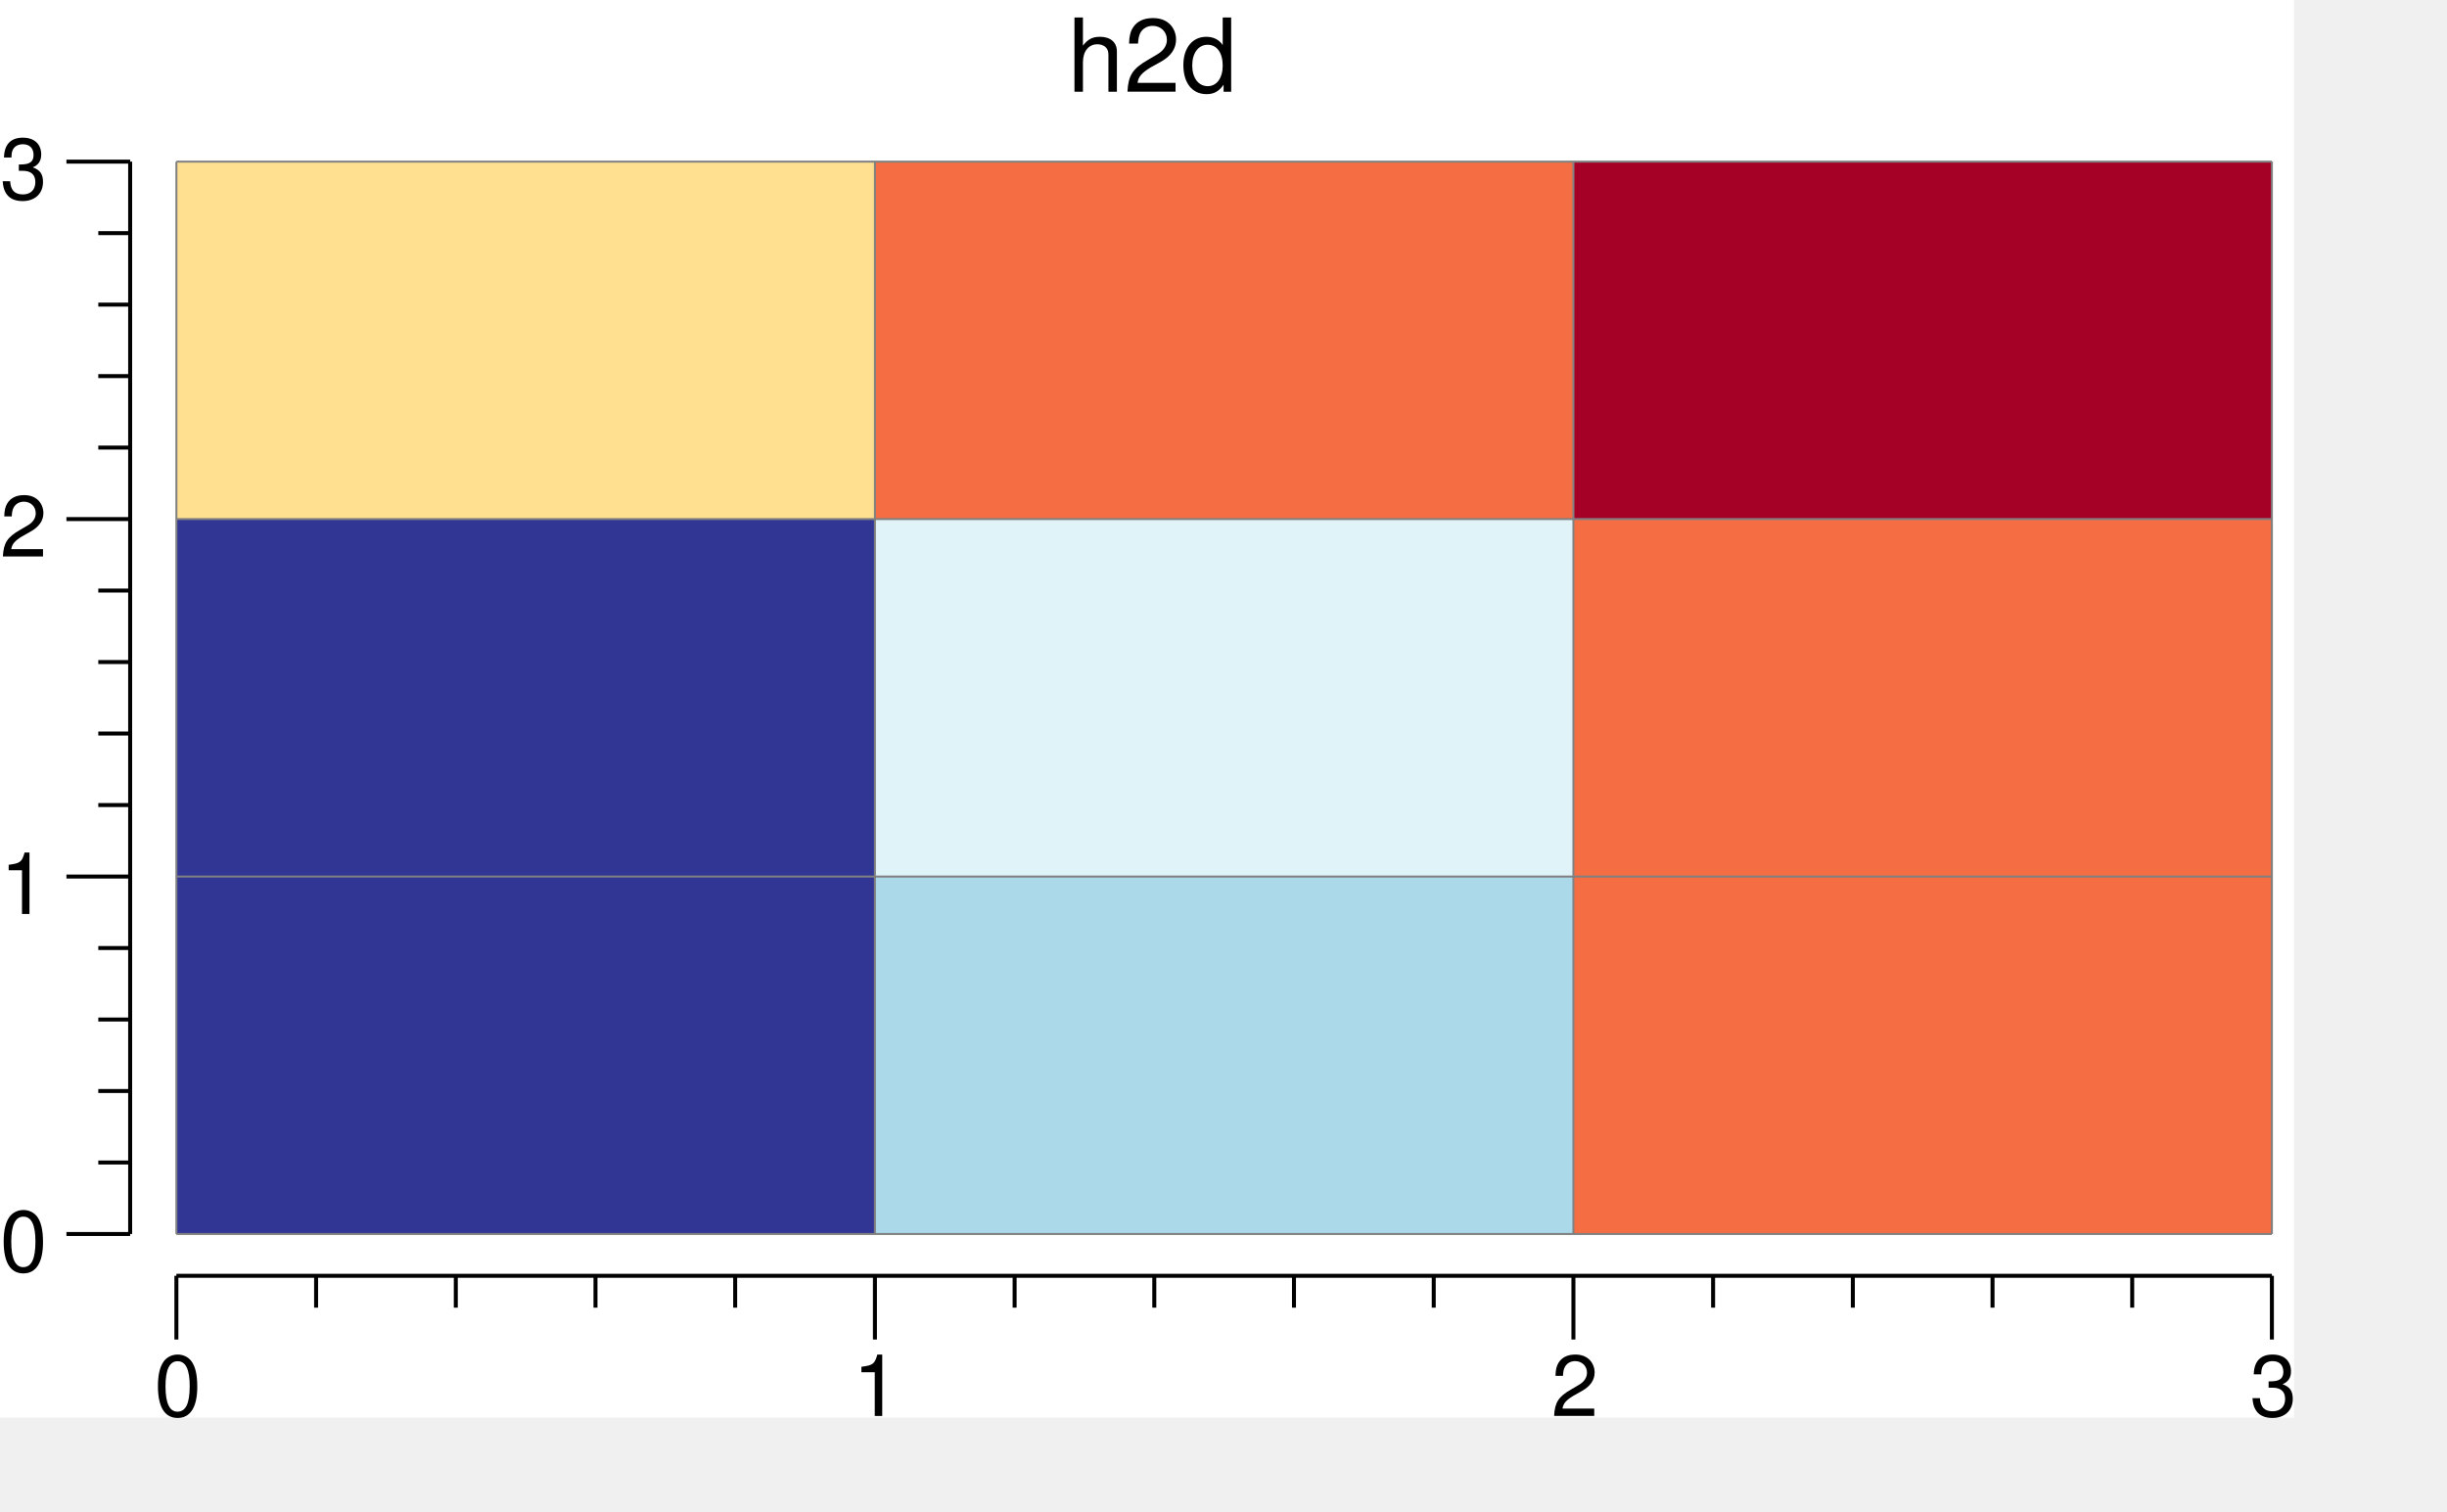
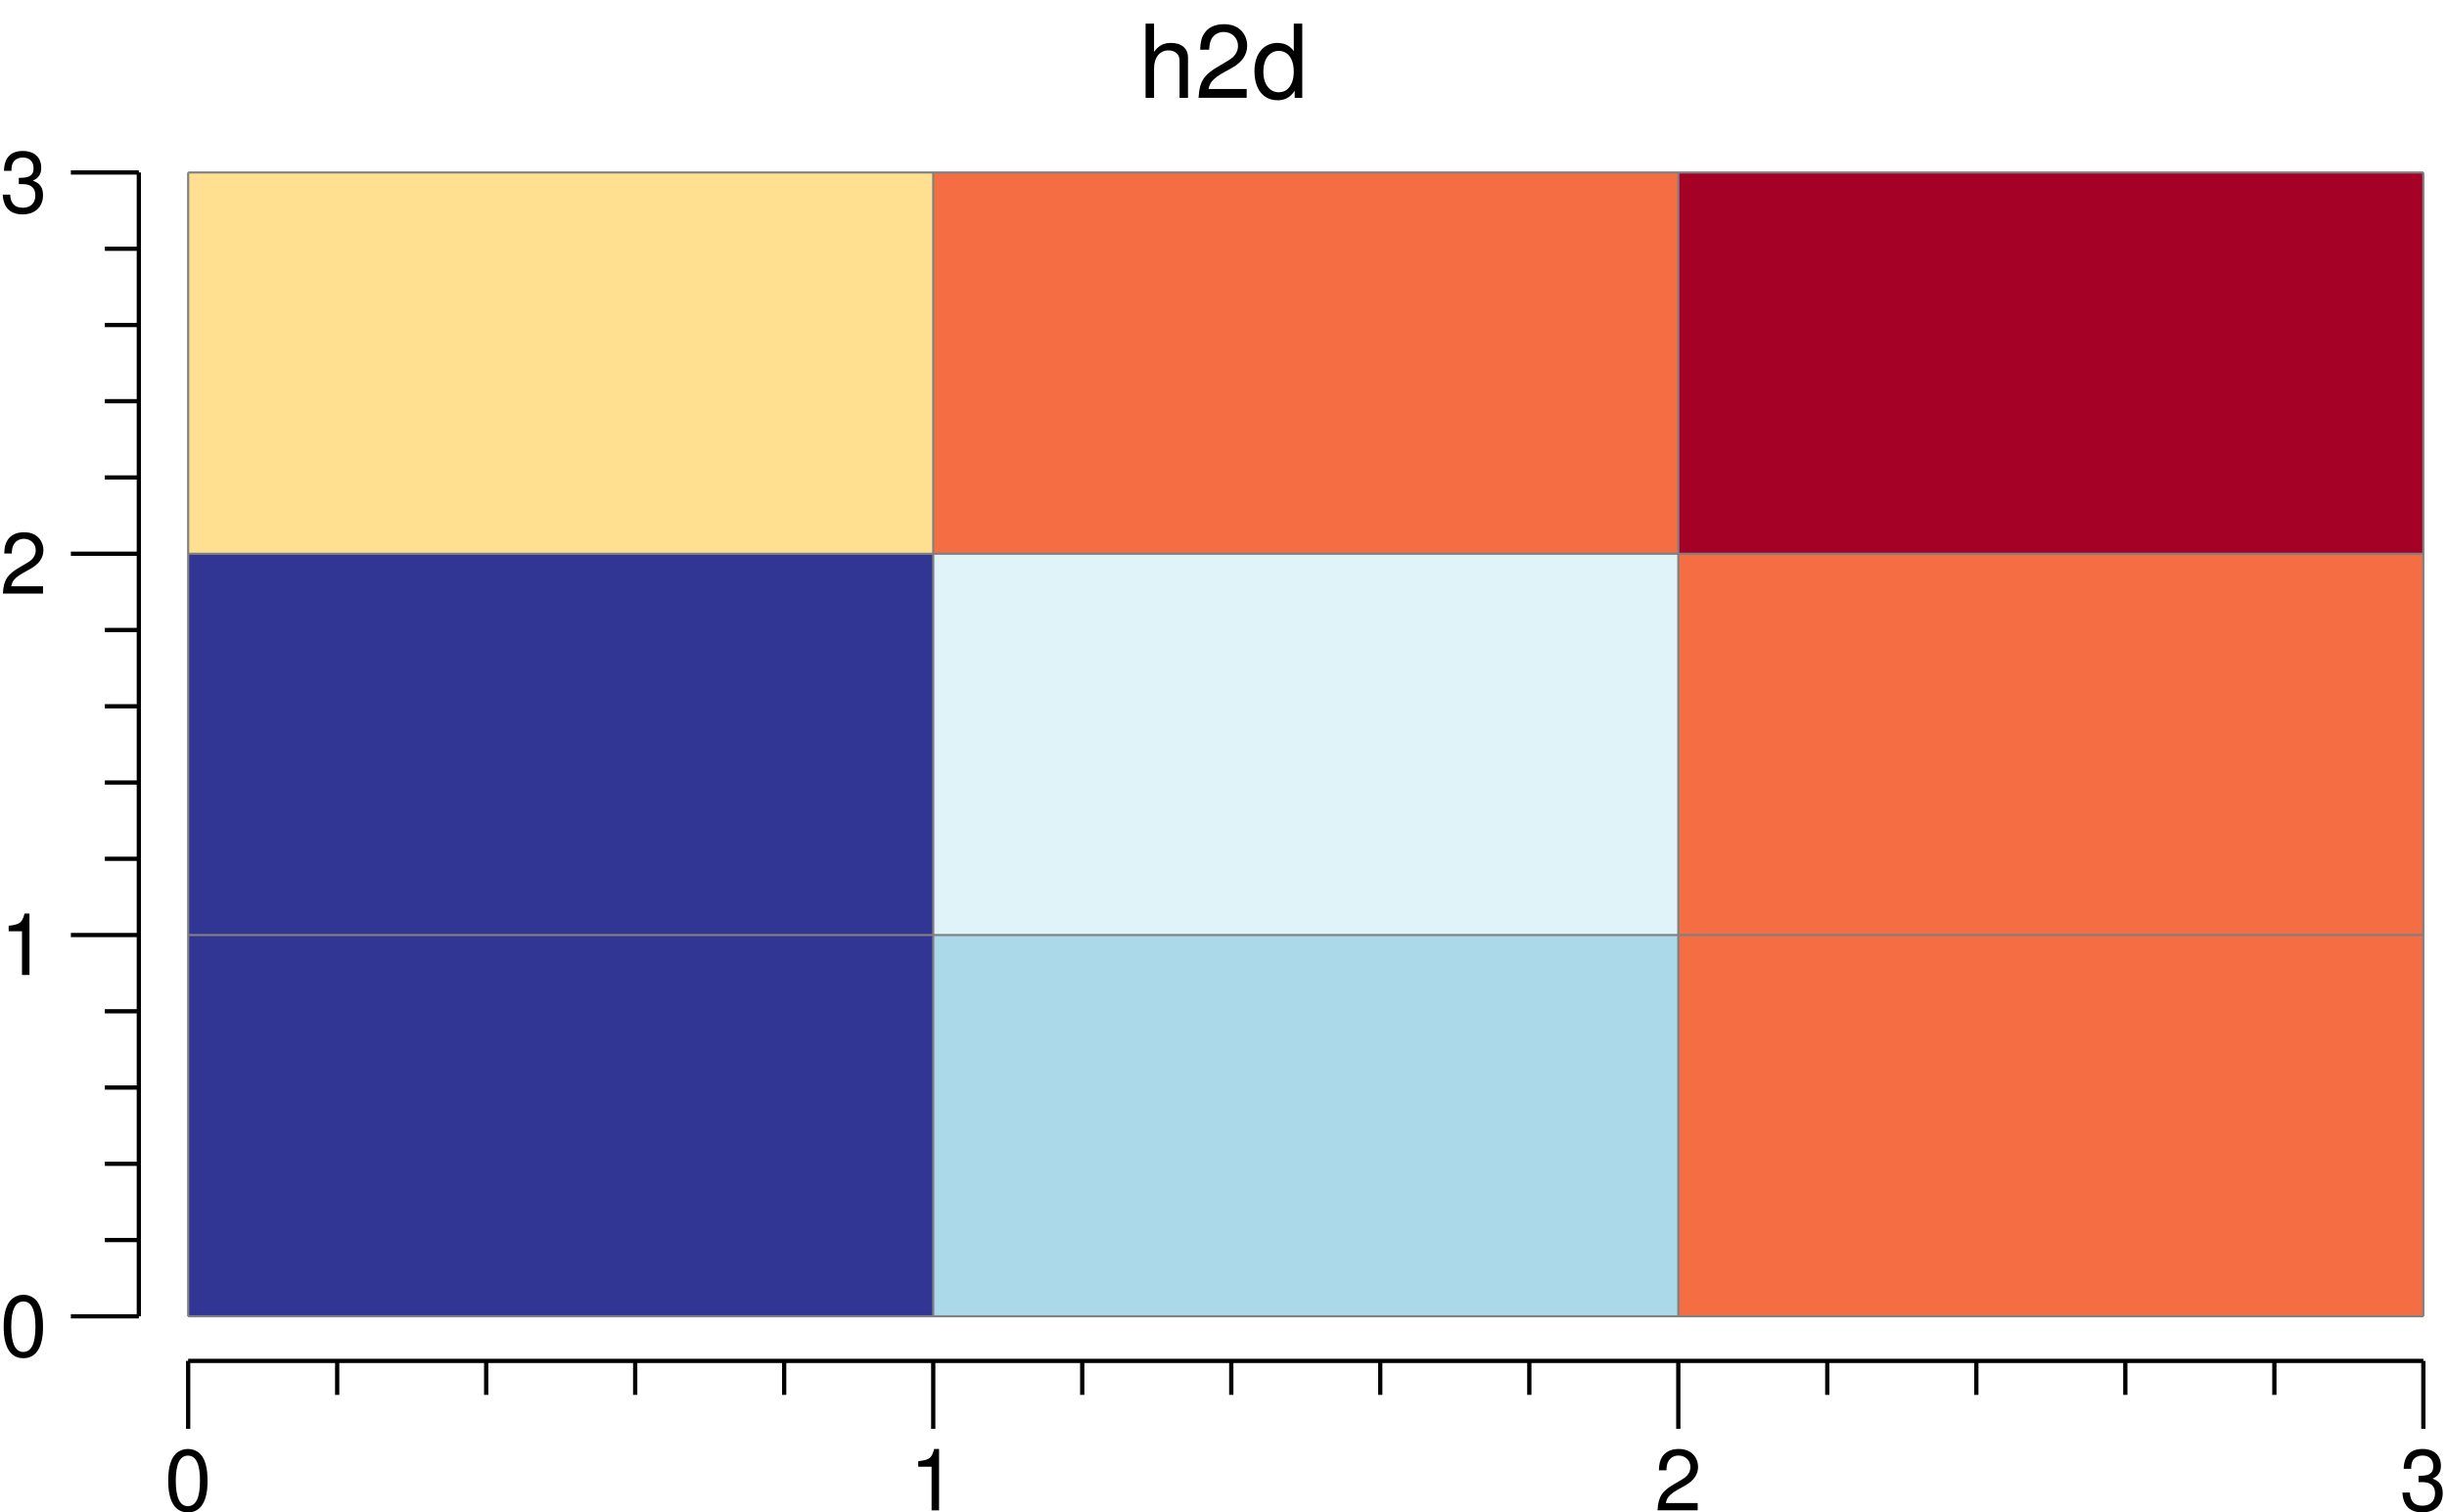
<svg xmlns="http://www.w3.org/2000/svg" width="4in" height="2.472in">
-   <g transform="scale(1, -1) translate(0, -222.49)">
-     <path d="M0,0L360,0L360,222.49L0,222.49Z" style="fill:#FFFFFF" />
-     <text x="167.49" y="-208.09" transform="scale(1, -1)" style="font-family:Helvetica;font-weight:normal;font-style:normal;font-size:12pt">h2d</text>
-     <text x="24.206" y="-0.25" transform="scale(1, -1)" style="font-family:Helvetica;font-weight:normal;font-style:normal;font-size:10pt">0</text>
-     <text x="133.82" y="-0.25" transform="scale(1, -1)" style="font-family:Helvetica;font-weight:normal;font-style:normal;font-size:10pt">1</text>
-     <text x="243.43" y="-0.25" transform="scale(1, -1)" style="font-family:Helvetica;font-weight:normal;font-style:normal;font-size:10pt">2</text>
-     <text x="353.05" y="-0.25" transform="scale(1, -1)" style="font-family:Helvetica;font-weight:normal;font-style:normal;font-size:10pt">3</text>
-     <path d="M27.682,12.25L27.682,22.25" style="fill:none;stroke:#000000;stroke-width:0.625" />
-     <path d="M137.3,12.25L137.3,22.25" style="fill:none;stroke:#000000;stroke-width:0.625" />
-     <path d="M246.91,12.25L246.91,22.25" style="fill:none;stroke:#000000;stroke-width:0.625" />
-     <path d="M356.52,12.25L356.52,22.25" style="fill:none;stroke:#000000;stroke-width:0.625" />
-     <path d="M49.605,17.25L49.605,22.25" style="fill:none;stroke:#000000;stroke-width:0.625" />
-     <path d="M71.528,17.25L71.528,22.25" style="fill:none;stroke:#000000;stroke-width:0.625" />
-     <path d="M93.45,17.25L93.45,22.25" style="fill:none;stroke:#000000;stroke-width:0.625" />
-     <path d="M115.37,17.25L115.37,22.25" style="fill:none;stroke:#000000;stroke-width:0.625" />
-     <path d="M159.22,17.25L159.22,22.25" style="fill:none;stroke:#000000;stroke-width:0.625" />
-     <path d="M181.14,17.25L181.14,22.25" style="fill:none;stroke:#000000;stroke-width:0.625" />
-     <path d="M203.06,17.25L203.06,22.25" style="fill:none;stroke:#000000;stroke-width:0.625" />
-     <path d="M224.99,17.25L224.99,22.25" style="fill:none;stroke:#000000;stroke-width:0.625" />
-     <path d="M268.83,17.25L268.83,22.25" style="fill:none;stroke:#000000;stroke-width:0.625" />
-     <path d="M290.76,17.25L290.76,22.25" style="fill:none;stroke:#000000;stroke-width:0.625" />
-     <path d="M312.68,17.25L312.68,22.25" style="fill:none;stroke:#000000;stroke-width:0.625" />
-     <path d="M334.6,17.25L334.6,22.25" style="fill:none;stroke:#000000;stroke-width:0.625" />
-     <path d="M27.682,22.25L356.52,22.25" style="fill:none;stroke:#000000;stroke-width:0.625" />
-     <text x="0" y="-22.938" transform="scale(1, -1)" style="font-family:Helvetica;font-weight:normal;font-style:normal;font-size:10pt">0</text>
-     <text x="0" y="-79.04" transform="scale(1, -1)" style="font-family:Helvetica;font-weight:normal;font-style:normal;font-size:10pt">1</text>
-     <text x="0" y="-135.14" transform="scale(1, -1)" style="font-family:Helvetica;font-weight:normal;font-style:normal;font-size:10pt">2</text>
-     <text x="0" y="-191.24" transform="scale(1, -1)" style="font-family:Helvetica;font-weight:normal;font-style:normal;font-size:10pt">3</text>
-     <path d="M10.425,28.812L20.425,28.812" style="fill:none;stroke:#000000;stroke-width:0.625" />
-     <path d="M10.425,84.915L20.425,84.915" style="fill:none;stroke:#000000;stroke-width:0.625" />
-     <path d="M10.425,141.02L20.425,141.02" style="fill:none;stroke:#000000;stroke-width:0.625" />
-     <path d="M10.425,197.12L20.425,197.12" style="fill:none;stroke:#000000;stroke-width:0.625" />
-     <path d="M15.425,40.033L20.425,40.033" style="fill:none;stroke:#000000;stroke-width:0.625" />
-     <path d="M15.425,51.253L20.425,51.253" style="fill:none;stroke:#000000;stroke-width:0.625" />
-     <path d="M15.425,62.474L20.425,62.474" style="fill:none;stroke:#000000;stroke-width:0.625" />
-     <path d="M15.425,73.694L20.425,73.694" style="fill:none;stroke:#000000;stroke-width:0.625" />
-     <path d="M15.425,96.135L20.425,96.135" style="fill:none;stroke:#000000;stroke-width:0.625" />
-     <path d="M15.425,107.36L20.425,107.36" style="fill:none;stroke:#000000;stroke-width:0.625" />
-     <path d="M15.425,118.58L20.425,118.58" style="fill:none;stroke:#000000;stroke-width:0.625" />
-     <path d="M15.425,129.8L20.425,129.8" style="fill:none;stroke:#000000;stroke-width:0.625" />
-     <path d="M15.425,152.24L20.425,152.24" style="fill:none;stroke:#000000;stroke-width:0.625" />
-     <path d="M15.425,163.46L20.425,163.46" style="fill:none;stroke:#000000;stroke-width:0.625" />
-     <path d="M15.425,174.68L20.425,174.68" style="fill:none;stroke:#000000;stroke-width:0.625" />
-     <path d="M15.425,185.9L20.425,185.9" style="fill:none;stroke:#000000;stroke-width:0.625" />
-     <path d="M20.425,28.812L20.425,197.12" style="fill:none;stroke:#000000;stroke-width:0.625" />
-     <path d="M27.682,28.812L137.3,28.812L137.3,84.915L27.682,84.915Z" style="fill:#313695" />
-     <path d="M27.682,84.915L137.3,84.915L137.3,141.02L27.682,141.02Z" style="fill:#313695" />
-     <path d="M27.682,141.02L137.3,141.02L137.3,197.12L27.682,197.12Z" style="fill:#FEE090" />
-     <path d="M137.3,28.812L246.91,28.812L246.91,84.915L137.3,84.915Z" style="fill:#ABD9E9" />
-     <path d="M137.3,84.915L246.91,84.915L246.91,141.02L137.3,141.02Z" style="fill:#E0F3F8" />
-     <path d="M137.3,141.02L246.91,141.02L246.91,197.12L137.3,197.12Z" style="fill:#F46D43" />
-     <path d="M246.91,28.812L356.52,28.812L356.52,84.915L246.91,84.915Z" style="fill:#F46D43" />
-     <path d="M246.91,84.915L356.52,84.915L356.52,141.02L246.91,141.02Z" style="fill:#F46D43" />
-     <path d="M246.91,141.02L356.52,141.02L356.52,197.12L246.91,197.12Z" style="fill:#A50026" />
-     <path d="M27.682,28.812L27.682,197.12" style="fill:none;stroke:#808080;stroke-width:0.312" />
-     <path d="M137.3,28.812L137.3,197.12" style="fill:none;stroke:#808080;stroke-width:0.312" />
-     <path d="M246.91,28.812L246.91,197.12" style="fill:none;stroke:#808080;stroke-width:0.312" />
-     <path d="M356.52,28.812L356.52,197.12" style="fill:none;stroke:#808080;stroke-width:0.312" />
-     <path d="M27.682,28.812L356.52,28.812" style="fill:none;stroke:#808080;stroke-width:0.312" />
-     <path d="M27.682,84.915L356.52,84.915" style="fill:none;stroke:#808080;stroke-width:0.312" />
-     <path d="M27.682,141.02L356.52,141.02" style="fill:none;stroke:#808080;stroke-width:0.312" />
-     <path d="M27.682,197.12L356.52,197.12" style="fill:none;stroke:#808080;stroke-width:0.312" />
+   <g transform="scale(1, -1) translate(0, -237.33)">
+     <path d="M0,0L384,0L384,237.33L0,237.33Z" style="fill:#FFFFFF" />
+     <text x="178.65" y="-221.97" transform="scale(1, -1)" style="font-family:Helvetica;font-weight:normal;font-style:normal;font-size:12pt">h2d</text>
+     <text x="25.82" y="-0.267" transform="scale(1, -1)" style="font-family:Helvetica;font-weight:normal;font-style:normal;font-size:10pt">0</text>
+     <text x="142.74" y="-0.267" transform="scale(1, -1)" style="font-family:Helvetica;font-weight:normal;font-style:normal;font-size:10pt">1</text>
+     <text x="259.66" y="-0.267" transform="scale(1, -1)" style="font-family:Helvetica;font-weight:normal;font-style:normal;font-size:10pt">2</text>
+     <text x="376.58" y="-0.267" transform="scale(1, -1)" style="font-family:Helvetica;font-weight:normal;font-style:normal;font-size:10pt">3</text>
+     <path d="M29.527,13.066L29.527,23.733" style="fill:none;stroke:#000000;stroke-width:0.667" />
+     <path d="M146.45,13.066L146.45,23.733" style="fill:none;stroke:#000000;stroke-width:0.667" />
+     <path d="M263.37,13.066L263.37,23.733" style="fill:none;stroke:#000000;stroke-width:0.667" />
+     <path d="M380.29,13.066L380.29,23.733" style="fill:none;stroke:#000000;stroke-width:0.667" />
+     <path d="M52.912,18.4L52.912,23.733" style="fill:none;stroke:#000000;stroke-width:0.667" />
+     <path d="M76.296,18.4L76.296,23.733" style="fill:none;stroke:#000000;stroke-width:0.667" />
+     <path d="M99.68,18.4L99.68,23.733" style="fill:none;stroke:#000000;stroke-width:0.667" />
+     <path d="M123.06,18.4L123.06,23.733" style="fill:none;stroke:#000000;stroke-width:0.667" />
+     <path d="M169.83,18.4L169.83,23.733" style="fill:none;stroke:#000000;stroke-width:0.667" />
+     <path d="M193.22,18.4L193.22,23.733" style="fill:none;stroke:#000000;stroke-width:0.667" />
+     <path d="M216.6,18.4L216.6,23.733" style="fill:none;stroke:#000000;stroke-width:0.667" />
+     <path d="M239.99,18.4L239.99,23.733" style="fill:none;stroke:#000000;stroke-width:0.667" />
+     <path d="M286.75,18.4L286.75,23.733" style="fill:none;stroke:#000000;stroke-width:0.667" />
+     <path d="M310.14,18.4L310.14,23.733" style="fill:none;stroke:#000000;stroke-width:0.667" />
+     <path d="M333.52,18.4L333.52,23.733" style="fill:none;stroke:#000000;stroke-width:0.667" />
+     <path d="M356.91,18.4L356.91,23.733" style="fill:none;stroke:#000000;stroke-width:0.667" />
+     <path d="M29.527,23.733L380.29,23.733" style="fill:none;stroke:#000000;stroke-width:0.667" />
+     <text x="0" y="-24.467" transform="scale(1, -1)" style="font-family:Helvetica;font-weight:normal;font-style:normal;font-size:10pt">0</text>
+     <text x="0" y="-84.309" transform="scale(1, -1)" style="font-family:Helvetica;font-weight:normal;font-style:normal;font-size:10pt">1</text>
+     <text x="0" y="-144.15" transform="scale(1, -1)" style="font-family:Helvetica;font-weight:normal;font-style:normal;font-size:10pt">2</text>
+     <text x="0" y="-203.99" transform="scale(1, -1)" style="font-family:Helvetica;font-weight:normal;font-style:normal;font-size:10pt">3</text>
+     <path d="M11.12,30.733L21.786,30.733" style="fill:none;stroke:#000000;stroke-width:0.667" />
+     <path d="M11.12,90.576L21.786,90.576" style="fill:none;stroke:#000000;stroke-width:0.667" />
+     <path d="M11.12,150.42L21.786,150.42" style="fill:none;stroke:#000000;stroke-width:0.667" />
+     <path d="M11.12,210.26L21.786,210.26" style="fill:none;stroke:#000000;stroke-width:0.667" />
+     <path d="M16.453,42.702L21.786,42.702" style="fill:none;stroke:#000000;stroke-width:0.667" />
+     <path d="M16.453,54.67L21.786,54.67" style="fill:none;stroke:#000000;stroke-width:0.667" />
+     <path d="M16.453,66.639L21.786,66.639" style="fill:none;stroke:#000000;stroke-width:0.667" />
+     <path d="M16.453,78.607L21.786,78.607" style="fill:none;stroke:#000000;stroke-width:0.667" />
+     <path d="M16.453,102.54L21.786,102.54" style="fill:none;stroke:#000000;stroke-width:0.667" />
+     <path d="M16.453,114.51L21.786,114.51" style="fill:none;stroke:#000000;stroke-width:0.667" />
+     <path d="M16.453,126.48L21.786,126.48" style="fill:none;stroke:#000000;stroke-width:0.667" />
+     <path d="M16.453,138.45L21.786,138.45" style="fill:none;stroke:#000000;stroke-width:0.667" />
+     <path d="M16.453,162.39L21.786,162.39" style="fill:none;stroke:#000000;stroke-width:0.667" />
+     <path d="M16.453,174.36L21.786,174.36" style="fill:none;stroke:#000000;stroke-width:0.667" />
+     <path d="M16.453,186.32L21.786,186.32" style="fill:none;stroke:#000000;stroke-width:0.667" />
+     <path d="M16.453,198.29L21.786,198.29" style="fill:none;stroke:#000000;stroke-width:0.667" />
+     <path d="M21.786,30.733L21.786,210.26" style="fill:none;stroke:#000000;stroke-width:0.667" />
+     <path d="M29.527,30.733L146.45,30.733L146.45,90.576L29.527,90.576Z" style="fill:#313695" />
+     <path d="M29.527,90.576L146.45,90.576L146.45,150.42L29.527,150.42Z" style="fill:#313695" />
+     <path d="M29.527,150.42L146.45,150.42L146.45,210.26L29.527,210.26Z" style="fill:#FEE090" />
+     <path d="M146.45,30.733L263.37,30.733L263.37,90.576L146.45,90.576Z" style="fill:#ABD9E9" />
+     <path d="M146.45,90.576L263.37,90.576L263.37,150.42L146.45,150.42Z" style="fill:#E0F3F8" />
+     <path d="M146.45,150.42L263.37,150.42L263.37,210.26L146.45,210.26Z" style="fill:#F46D43" />
+     <path d="M263.37,30.733L380.29,30.733L380.29,90.576L263.37,90.576Z" style="fill:#F46D43" />
+     <path d="M263.37,90.576L380.29,90.576L380.29,150.42L263.37,150.42Z" style="fill:#F46D43" />
+     <path d="M263.37,150.42L380.29,150.42L380.29,210.26L263.37,210.26Z" style="fill:#A50026" />
+     <path d="M29.527,30.733L29.527,210.26" style="fill:none;stroke:#808080;stroke-width:0.333" />
+     <path d="M146.45,30.733L146.45,210.26" style="fill:none;stroke:#808080;stroke-width:0.333" />
+     <path d="M263.37,30.733L263.37,210.26" style="fill:none;stroke:#808080;stroke-width:0.333" />
+     <path d="M380.29,30.733L380.29,210.26" style="fill:none;stroke:#808080;stroke-width:0.333" />
+     <path d="M29.527,30.733L380.29,30.733" style="fill:none;stroke:#808080;stroke-width:0.333" />
+     <path d="M29.527,90.576L380.29,90.576" style="fill:none;stroke:#808080;stroke-width:0.333" />
+     <path d="M29.527,150.42L380.29,150.42" style="fill:none;stroke:#808080;stroke-width:0.333" />
+     <path d="M29.527,210.26L380.29,210.26" style="fill:none;stroke:#808080;stroke-width:0.333" />
  </g>
</svg>
